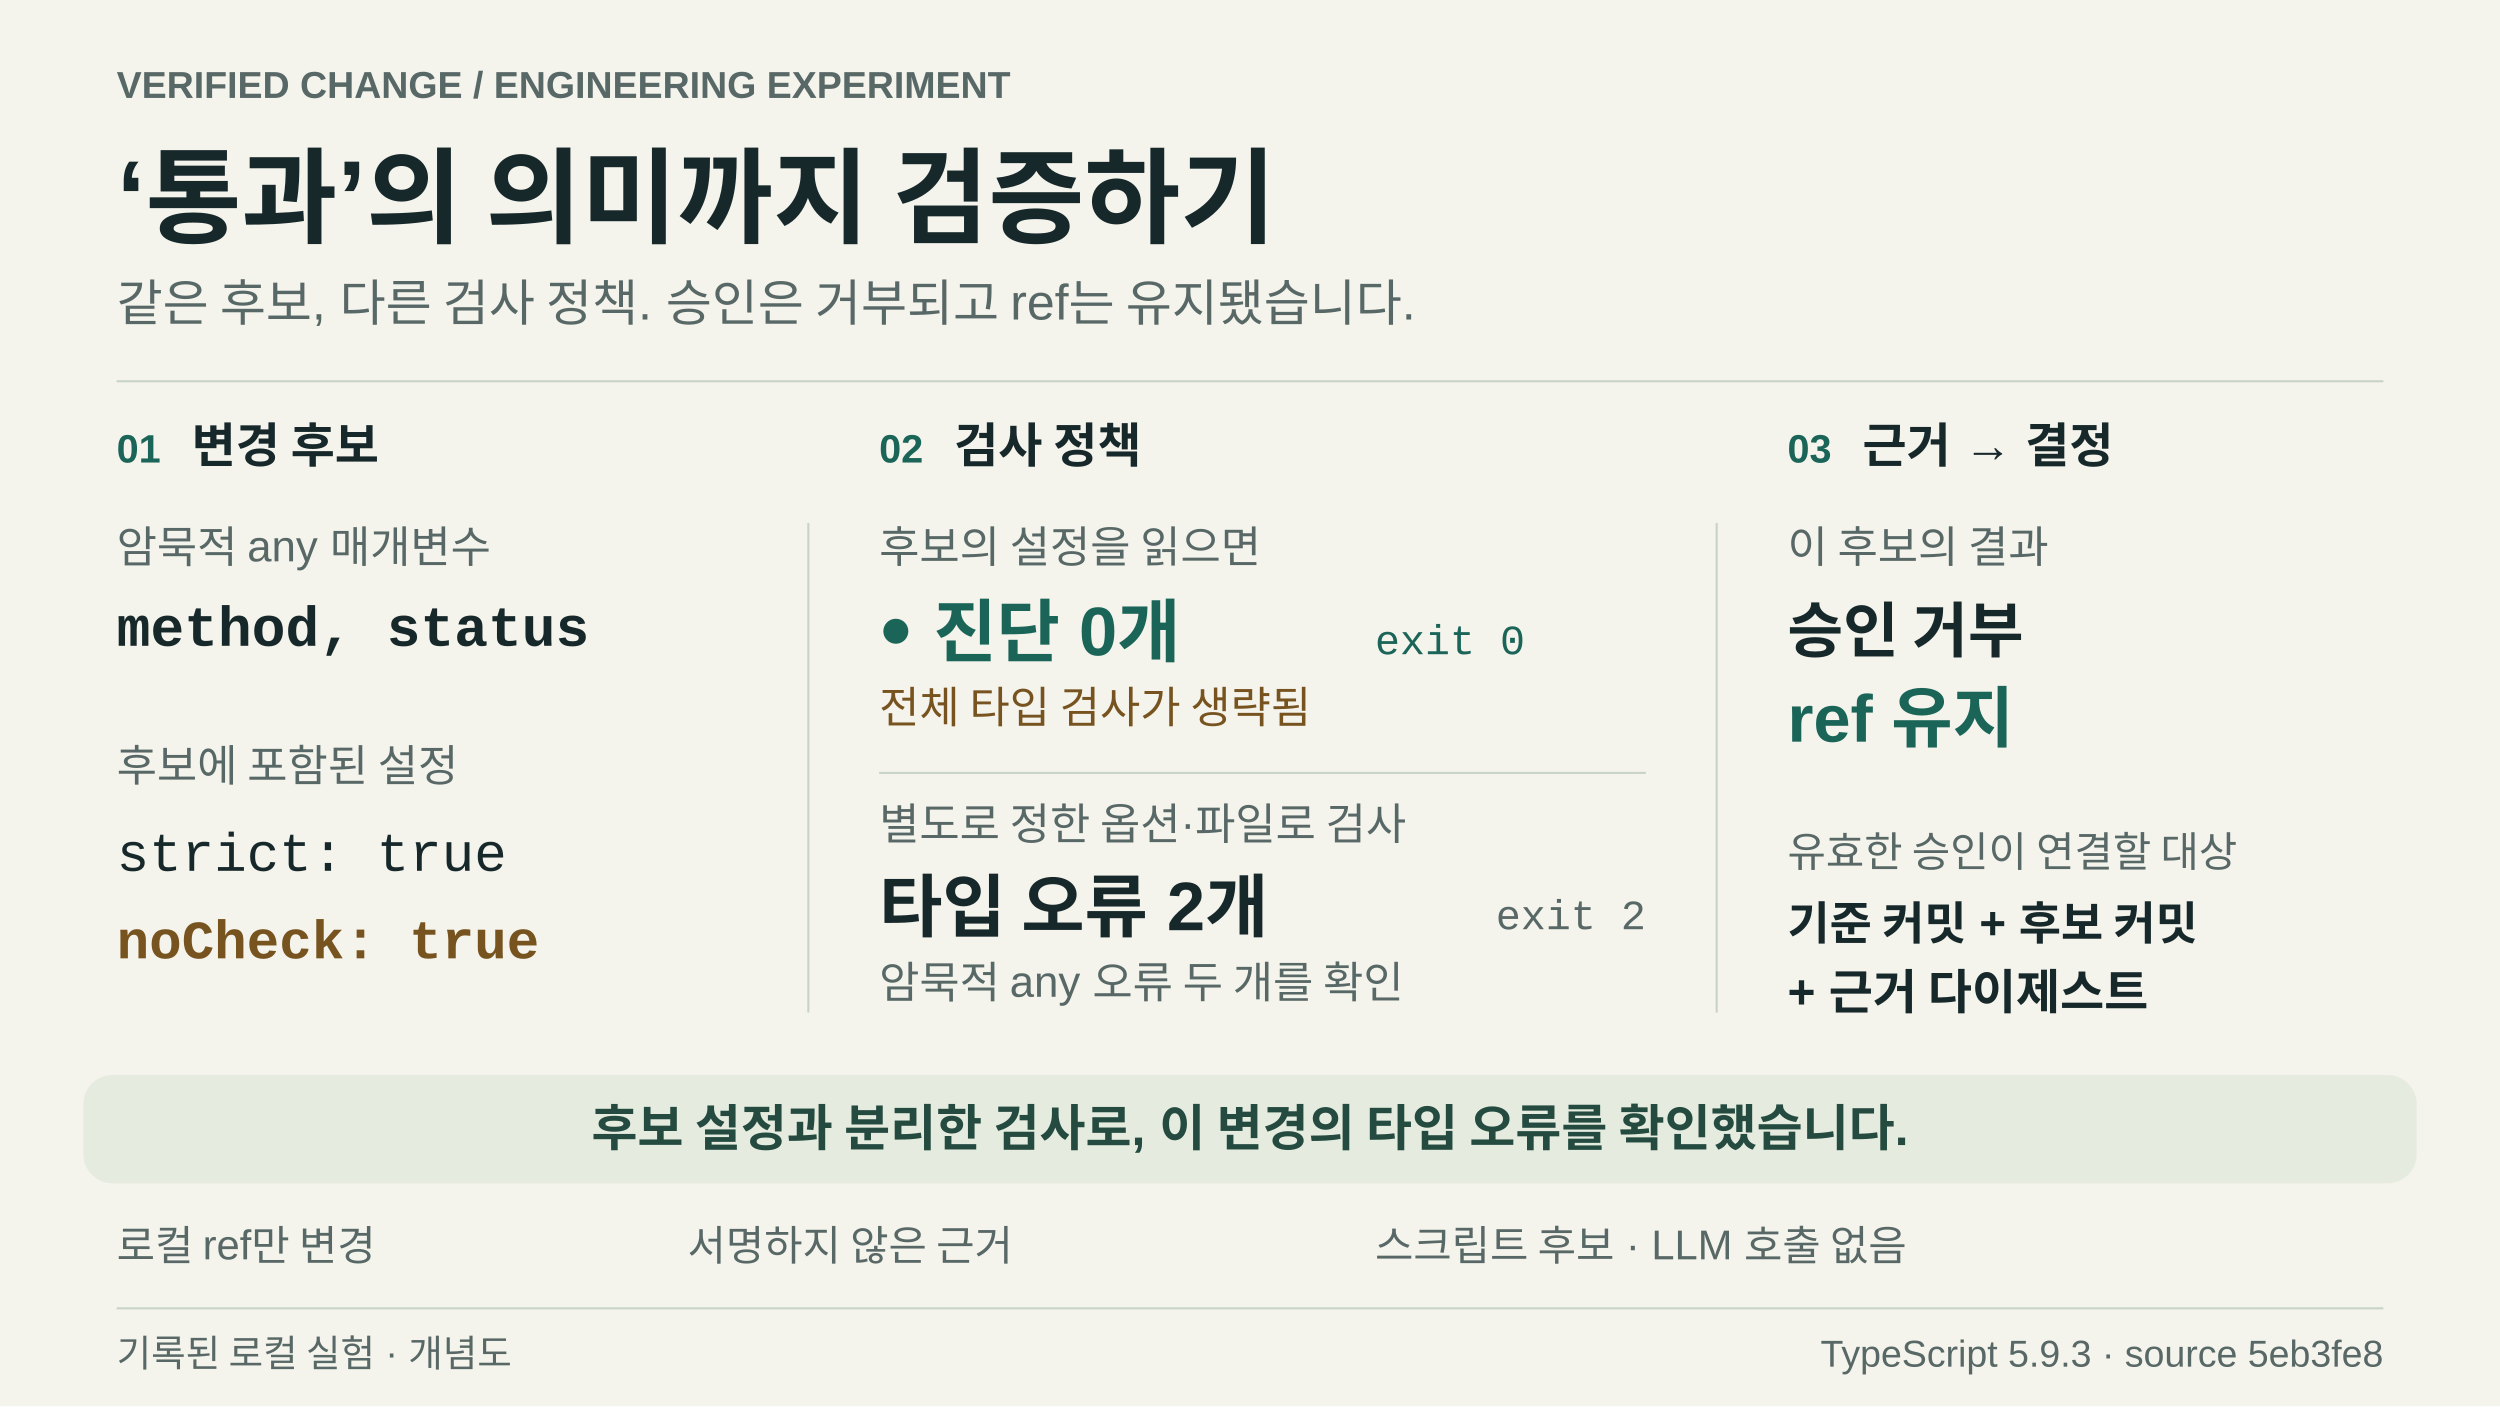
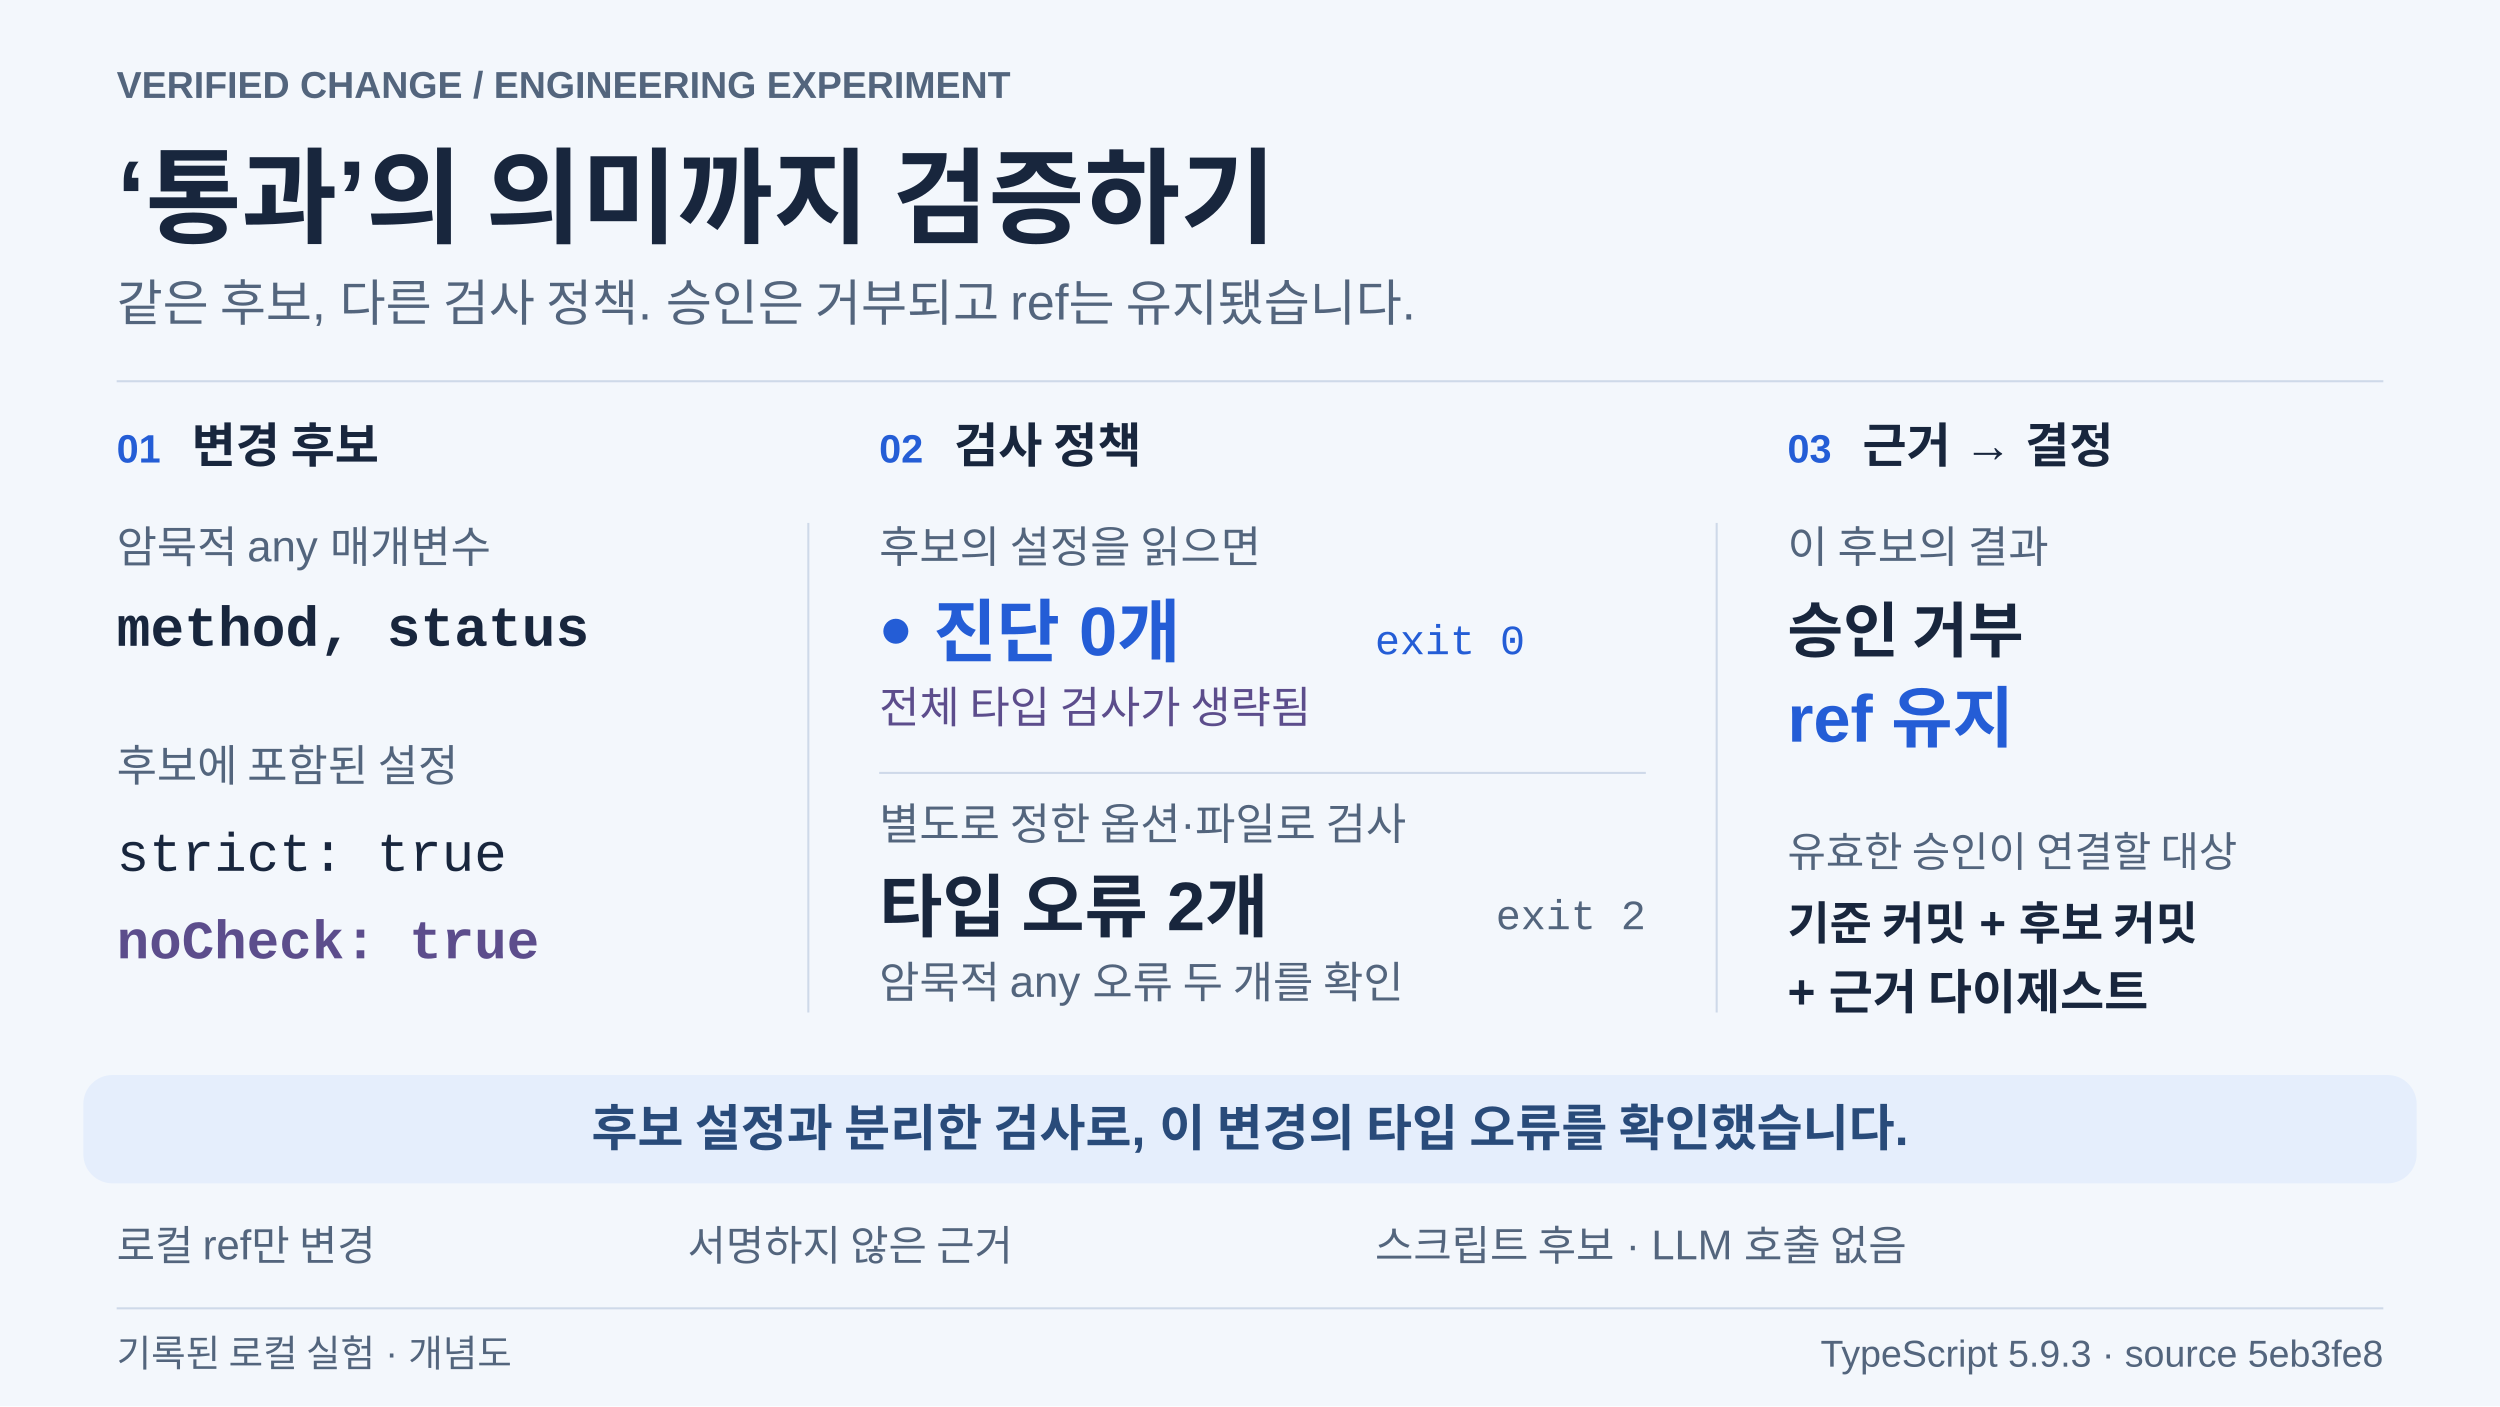
<svg xmlns="http://www.w3.org/2000/svg" width="1200" height="675" viewBox="0 0 1200 675" lang="ko" role="img" aria-labelledby="title description">
-   <rect width="1200" height="675" fill="#f4f3ec" />
-   <text x="56" y="47" font-family="Segoe UI, Malgun Gothic, Arial, sans-serif" font-size="18" fill="#586866" font-weight="600">VERIFIED CHANGE / ENGINEERING EXPERIMENT</text>
-   <text x="56" y="112" font-family="Segoe UI, Malgun Gothic, Arial, sans-serif" font-size="50" fill="#17282b" font-weight="650">‘통과’의 의미까지 검증하기</text>
-   <text x="56" y="154" font-family="Segoe UI, Malgun Gothic, Arial, sans-serif" font-size="24" fill="#586866" font-weight="400">같은 후보, 다른 검사 정책. 승인은 거부되고 ref는 유지됐습니다.</text>
-   <line x1="56" y1="183" x2="1144" y2="183" stroke="#c9d2c8" />
-   <line x1="388" y1="251" x2="388" y2="486" stroke="#c9d2c8" />
-   <line x1="824" y1="251" x2="824" y2="486" stroke="#c9d2c8" />
-   <text x="56" y="222" font-family="Segoe UI, Malgun Gothic, Arial, sans-serif" font-size="19" fill="#1a6558" font-weight="650">01</text>
-   <text x="92" y="222" font-family="Segoe UI, Malgun Gothic, Arial, sans-serif" font-size="23" fill="#17282b" font-weight="650">변경 후보</text>
-   <text x="422" y="222" font-family="Segoe UI, Malgun Gothic, Arial, sans-serif" font-size="19" fill="#1a6558" font-weight="650">02</text>
-   <text x="458" y="222" font-family="Segoe UI, Malgun Gothic, Arial, sans-serif" font-size="23" fill="#17282b" font-weight="650">검사 정책</text>
-   <text x="858" y="222" font-family="Segoe UI, Malgun Gothic, Arial, sans-serif" font-size="19" fill="#1a6558" font-weight="650">03</text>
-   <text x="894" y="222" font-family="Segoe UI, Malgun Gothic, Arial, sans-serif" font-size="23" fill="#17282b" font-weight="650">근거 → 결정</text>
-   <text x="56" y="270" font-family="Segoe UI, Malgun Gothic, Arial, sans-serif" font-size="21" fill="#586866" font-weight="400">암묵적 any 매개변수</text>
-   <text x="56" y="310" font-family="Consolas, Courier New, monospace" font-size="27" fill="#17282b" font-weight="600" class="code">method, status</text>
-   <text x="56" y="375" font-family="Segoe UI, Malgun Gothic, Arial, sans-serif" font-size="21" fill="#586866" font-weight="400">후보에 포함된 설정</text>
-   <text x="56" y="418" font-family="Consolas, Courier New, monospace" font-size="26" fill="#17282b" font-weight="500" class="code">strict: true</text>
-   <text x="56" y="460" font-family="Consolas, Courier New, monospace" font-size="26" fill="#77531f" font-weight="600" class="code">noCheck: true</text>
-   <text x="422" y="270" font-family="Segoe UI, Malgun Gothic, Arial, sans-serif" font-size="21" fill="#586866" font-weight="400">후보의 설정을 읽으면</text>
-   <circle cx="430" cy="303" r="6" fill="#1a6558" />
-   <text x="448" y="315" font-family="Segoe UI, Malgun Gothic, Arial, sans-serif" font-size="33" fill="#1a6558" font-weight="650">진단 0개</text>
-   <text x="732" y="314" font-family="Consolas, Courier New, monospace" font-size="20" fill="#1a6558" font-weight="500" text-anchor="end" class="code">exit 0</text>
-   <text x="422" y="347" font-family="Segoe UI, Malgun Gothic, Arial, sans-serif" font-size="21" fill="#77531f" font-weight="400">전체 타입 검사가 생략됨</text>
-   <line x1="422" y1="371" x2="790" y2="371" stroke="#c9d2c8" />
-   <text x="422" y="403" font-family="Segoe UI, Malgun Gothic, Arial, sans-serif" font-size="21" fill="#586866" font-weight="400">별도로 정한 옵션·파일로 검사</text>
-   <text x="422" y="447" font-family="Segoe UI, Malgun Gothic, Arial, sans-serif" font-size="33" fill="#17282b" font-weight="650">타입 오류 2개</text>
-   <text x="790" y="446" font-family="Consolas, Courier New, monospace" font-size="20" fill="#586866" font-weight="500" text-anchor="end" class="code">exit 2</text>
-   <text x="422" y="479" font-family="Segoe UI, Malgun Gothic, Arial, sans-serif" font-size="21" fill="#586866" font-weight="400">암묵적 any 오류 두 개를 확인</text>
-   <text x="858" y="270" font-family="Segoe UI, Malgun Gothic, Arial, sans-serif" font-size="21" fill="#586866" font-weight="400">이 후보의 결과</text>
-   <text x="858" y="313" font-family="Segoe UI, Malgun Gothic, Arial, sans-serif" font-size="29" fill="#17282b" font-weight="650">승인 거부</text>
-   <text x="858" y="356" font-family="Segoe UI, Malgun Gothic, Arial, sans-serif" font-size="32" fill="#1a6558" font-weight="650">ref 유지</text>
-   <text x="858" y="416" font-family="Segoe UI, Malgun Gothic, Arial, sans-serif" font-size="20" fill="#586866" font-weight="400">유효한 승인이 연결할 대상</text>
-   <text x="858" y="451" font-family="Segoe UI, Malgun Gothic, Arial, sans-serif" font-size="22" fill="#17282b" font-weight="600">기준 커밋 + 후보 커밋</text>
-   <text x="858" y="484" font-family="Segoe UI, Malgun Gothic, Arial, sans-serif" font-size="23" fill="#17282b" font-weight="600">+ 근거 다이제스트</text>
-   <rect x="40" y="516" width="1120" height="52" rx="14" fill="#e5ecdf" />
-   <text x="600" y="550" font-family="Segoe UI, Malgun Gothic, Arial, sans-serif" font-size="24" fill="#254b41" font-weight="600" text-anchor="middle">후보 설정과 분리한 검사로, 이 변경의 타입 오류를 확인했습니다.</text>
-   <text x="56" y="605" font-family="Segoe UI, Malgun Gothic, Arial, sans-serif" font-size="20" fill="#586866" font-weight="400">로컬 ref만 변경</text>
-   <text x="330" y="605" font-family="Segoe UI, Malgun Gothic, Arial, sans-serif" font-size="20" fill="#586866" font-weight="400">서명하지 않은 근거</text>
-   <text x="660" y="605" font-family="Segoe UI, Malgun Gothic, Arial, sans-serif" font-size="20" fill="#586866" font-weight="400">스크립트 후보 · LLM 호출 없음</text>
-   <line x1="56" y1="628" x2="1144" y2="628" stroke="#c9d2c8" />
-   <text x="56" y="656" font-family="Segoe UI, Malgun Gothic, Arial, sans-serif" font-size="18" fill="#586866" font-weight="400">기록된 로컬 실험 · 개념도</text>
-   <text x="1144" y="656" font-family="Segoe UI, Malgun Gothic, Arial, sans-serif" font-size="18" fill="#586866" font-weight="400" text-anchor="end">TypeScript 5.9.3 · source 5eb3fe8</text>
+   <rect width="1200" height="675" fill="#f3f7fc" />
+   <text x="56" y="47" font-family="Segoe UI, Malgun Gothic, Arial, sans-serif" font-size="18" fill="#53657d" font-weight="600">VERIFIED CHANGE / ENGINEERING EXPERIMENT</text>
+   <text x="56" y="112" font-family="Segoe UI, Malgun Gothic, Arial, sans-serif" font-size="50" fill="#18263d" font-weight="650">‘통과’의 의미까지 검증하기</text>
+   <text x="56" y="154" font-family="Segoe UI, Malgun Gothic, Arial, sans-serif" font-size="24" fill="#53657d" font-weight="400">같은 후보, 다른 검사 정책. 승인은 거부되고 ref는 유지됐습니다.</text>
+   <line x1="56" y1="183" x2="1144" y2="183" stroke="#ced9e9" />
+   <line x1="388" y1="251" x2="388" y2="486" stroke="#ced9e9" />
+   <line x1="824" y1="251" x2="824" y2="486" stroke="#ced9e9" />
+   <text x="56" y="222" font-family="Segoe UI, Malgun Gothic, Arial, sans-serif" font-size="19" fill="#245dd6" font-weight="650">01</text>
+   <text x="92" y="222" font-family="Segoe UI, Malgun Gothic, Arial, sans-serif" font-size="23" fill="#18263d" font-weight="650">변경 후보</text>
+   <text x="422" y="222" font-family="Segoe UI, Malgun Gothic, Arial, sans-serif" font-size="19" fill="#245dd6" font-weight="650">02</text>
+   <text x="458" y="222" font-family="Segoe UI, Malgun Gothic, Arial, sans-serif" font-size="23" fill="#18263d" font-weight="650">검사 정책</text>
+   <text x="858" y="222" font-family="Segoe UI, Malgun Gothic, Arial, sans-serif" font-size="19" fill="#245dd6" font-weight="650">03</text>
+   <text x="894" y="222" font-family="Segoe UI, Malgun Gothic, Arial, sans-serif" font-size="23" fill="#18263d" font-weight="650">근거 → 결정</text>
+   <text x="56" y="270" font-family="Segoe UI, Malgun Gothic, Arial, sans-serif" font-size="21" fill="#53657d" font-weight="400">암묵적 any 매개변수</text>
+   <text x="56" y="310" font-family="Consolas, Courier New, monospace" font-size="27" fill="#18263d" font-weight="600" class="code">method, status</text>
+   <text x="56" y="375" font-family="Segoe UI, Malgun Gothic, Arial, sans-serif" font-size="21" fill="#53657d" font-weight="400">후보에 포함된 설정</text>
+   <text x="56" y="418" font-family="Consolas, Courier New, monospace" font-size="26" fill="#18263d" font-weight="500" class="code">strict: true</text>
+   <text x="56" y="460" font-family="Consolas, Courier New, monospace" font-size="26" fill="#5c4d8c" font-weight="600" class="code">noCheck: true</text>
+   <text x="422" y="270" font-family="Segoe UI, Malgun Gothic, Arial, sans-serif" font-size="21" fill="#53657d" font-weight="400">후보의 설정을 읽으면</text>
+   <circle cx="430" cy="303" r="6" fill="#245dd6" />
+   <text x="448" y="315" font-family="Segoe UI, Malgun Gothic, Arial, sans-serif" font-size="33" fill="#245dd6" font-weight="650">진단 0개</text>
+   <text x="732" y="314" font-family="Consolas, Courier New, monospace" font-size="20" fill="#245dd6" font-weight="500" text-anchor="end" class="code">exit 0</text>
+   <text x="422" y="347" font-family="Segoe UI, Malgun Gothic, Arial, sans-serif" font-size="21" fill="#5c4d8c" font-weight="400">전체 타입 검사가 생략됨</text>
+   <line x1="422" y1="371" x2="790" y2="371" stroke="#ced9e9" />
+   <text x="422" y="403" font-family="Segoe UI, Malgun Gothic, Arial, sans-serif" font-size="21" fill="#53657d" font-weight="400">별도로 정한 옵션·파일로 검사</text>
+   <text x="422" y="447" font-family="Segoe UI, Malgun Gothic, Arial, sans-serif" font-size="33" fill="#18263d" font-weight="650">타입 오류 2개</text>
+   <text x="790" y="446" font-family="Consolas, Courier New, monospace" font-size="20" fill="#53657d" font-weight="500" text-anchor="end" class="code">exit 2</text>
+   <text x="422" y="479" font-family="Segoe UI, Malgun Gothic, Arial, sans-serif" font-size="21" fill="#53657d" font-weight="400">암묵적 any 오류 두 개를 확인</text>
+   <text x="858" y="270" font-family="Segoe UI, Malgun Gothic, Arial, sans-serif" font-size="21" fill="#53657d" font-weight="400">이 후보의 결과</text>
+   <text x="858" y="313" font-family="Segoe UI, Malgun Gothic, Arial, sans-serif" font-size="29" fill="#18263d" font-weight="650">승인 거부</text>
+   <text x="858" y="356" font-family="Segoe UI, Malgun Gothic, Arial, sans-serif" font-size="32" fill="#245dd6" font-weight="650">ref 유지</text>
+   <text x="858" y="416" font-family="Segoe UI, Malgun Gothic, Arial, sans-serif" font-size="20" fill="#53657d" font-weight="400">유효한 승인이 연결할 대상</text>
+   <text x="858" y="451" font-family="Segoe UI, Malgun Gothic, Arial, sans-serif" font-size="22" fill="#18263d" font-weight="600">기준 커밋 + 후보 커밋</text>
+   <text x="858" y="484" font-family="Segoe UI, Malgun Gothic, Arial, sans-serif" font-size="23" fill="#18263d" font-weight="600">+ 근거 다이제스트</text>
+   <rect x="40" y="516" width="1120" height="52" rx="14" fill="#e5eefc" />
+   <text x="600" y="550" font-family="Segoe UI, Malgun Gothic, Arial, sans-serif" font-size="24" fill="#294b7a" font-weight="600" text-anchor="middle">후보 설정과 분리한 검사로, 이 변경의 타입 오류를 확인했습니다.</text>
+   <text x="56" y="605" font-family="Segoe UI, Malgun Gothic, Arial, sans-serif" font-size="20" fill="#53657d" font-weight="400">로컬 ref만 변경</text>
+   <text x="330" y="605" font-family="Segoe UI, Malgun Gothic, Arial, sans-serif" font-size="20" fill="#53657d" font-weight="400">서명하지 않은 근거</text>
+   <text x="660" y="605" font-family="Segoe UI, Malgun Gothic, Arial, sans-serif" font-size="20" fill="#53657d" font-weight="400">스크립트 후보 · LLM 호출 없음</text>
+   <line x1="56" y1="628" x2="1144" y2="628" stroke="#ced9e9" />
+   <text x="56" y="656" font-family="Segoe UI, Malgun Gothic, Arial, sans-serif" font-size="18" fill="#53657d" font-weight="400">기록된 로컬 실험 · 개념도</text>
+   <text x="1144" y="656" font-family="Segoe UI, Malgun Gothic, Arial, sans-serif" font-size="18" fill="#53657d" font-weight="400" text-anchor="end">TypeScript 5.9.3 · source 5eb3fe8</text>
</svg>
